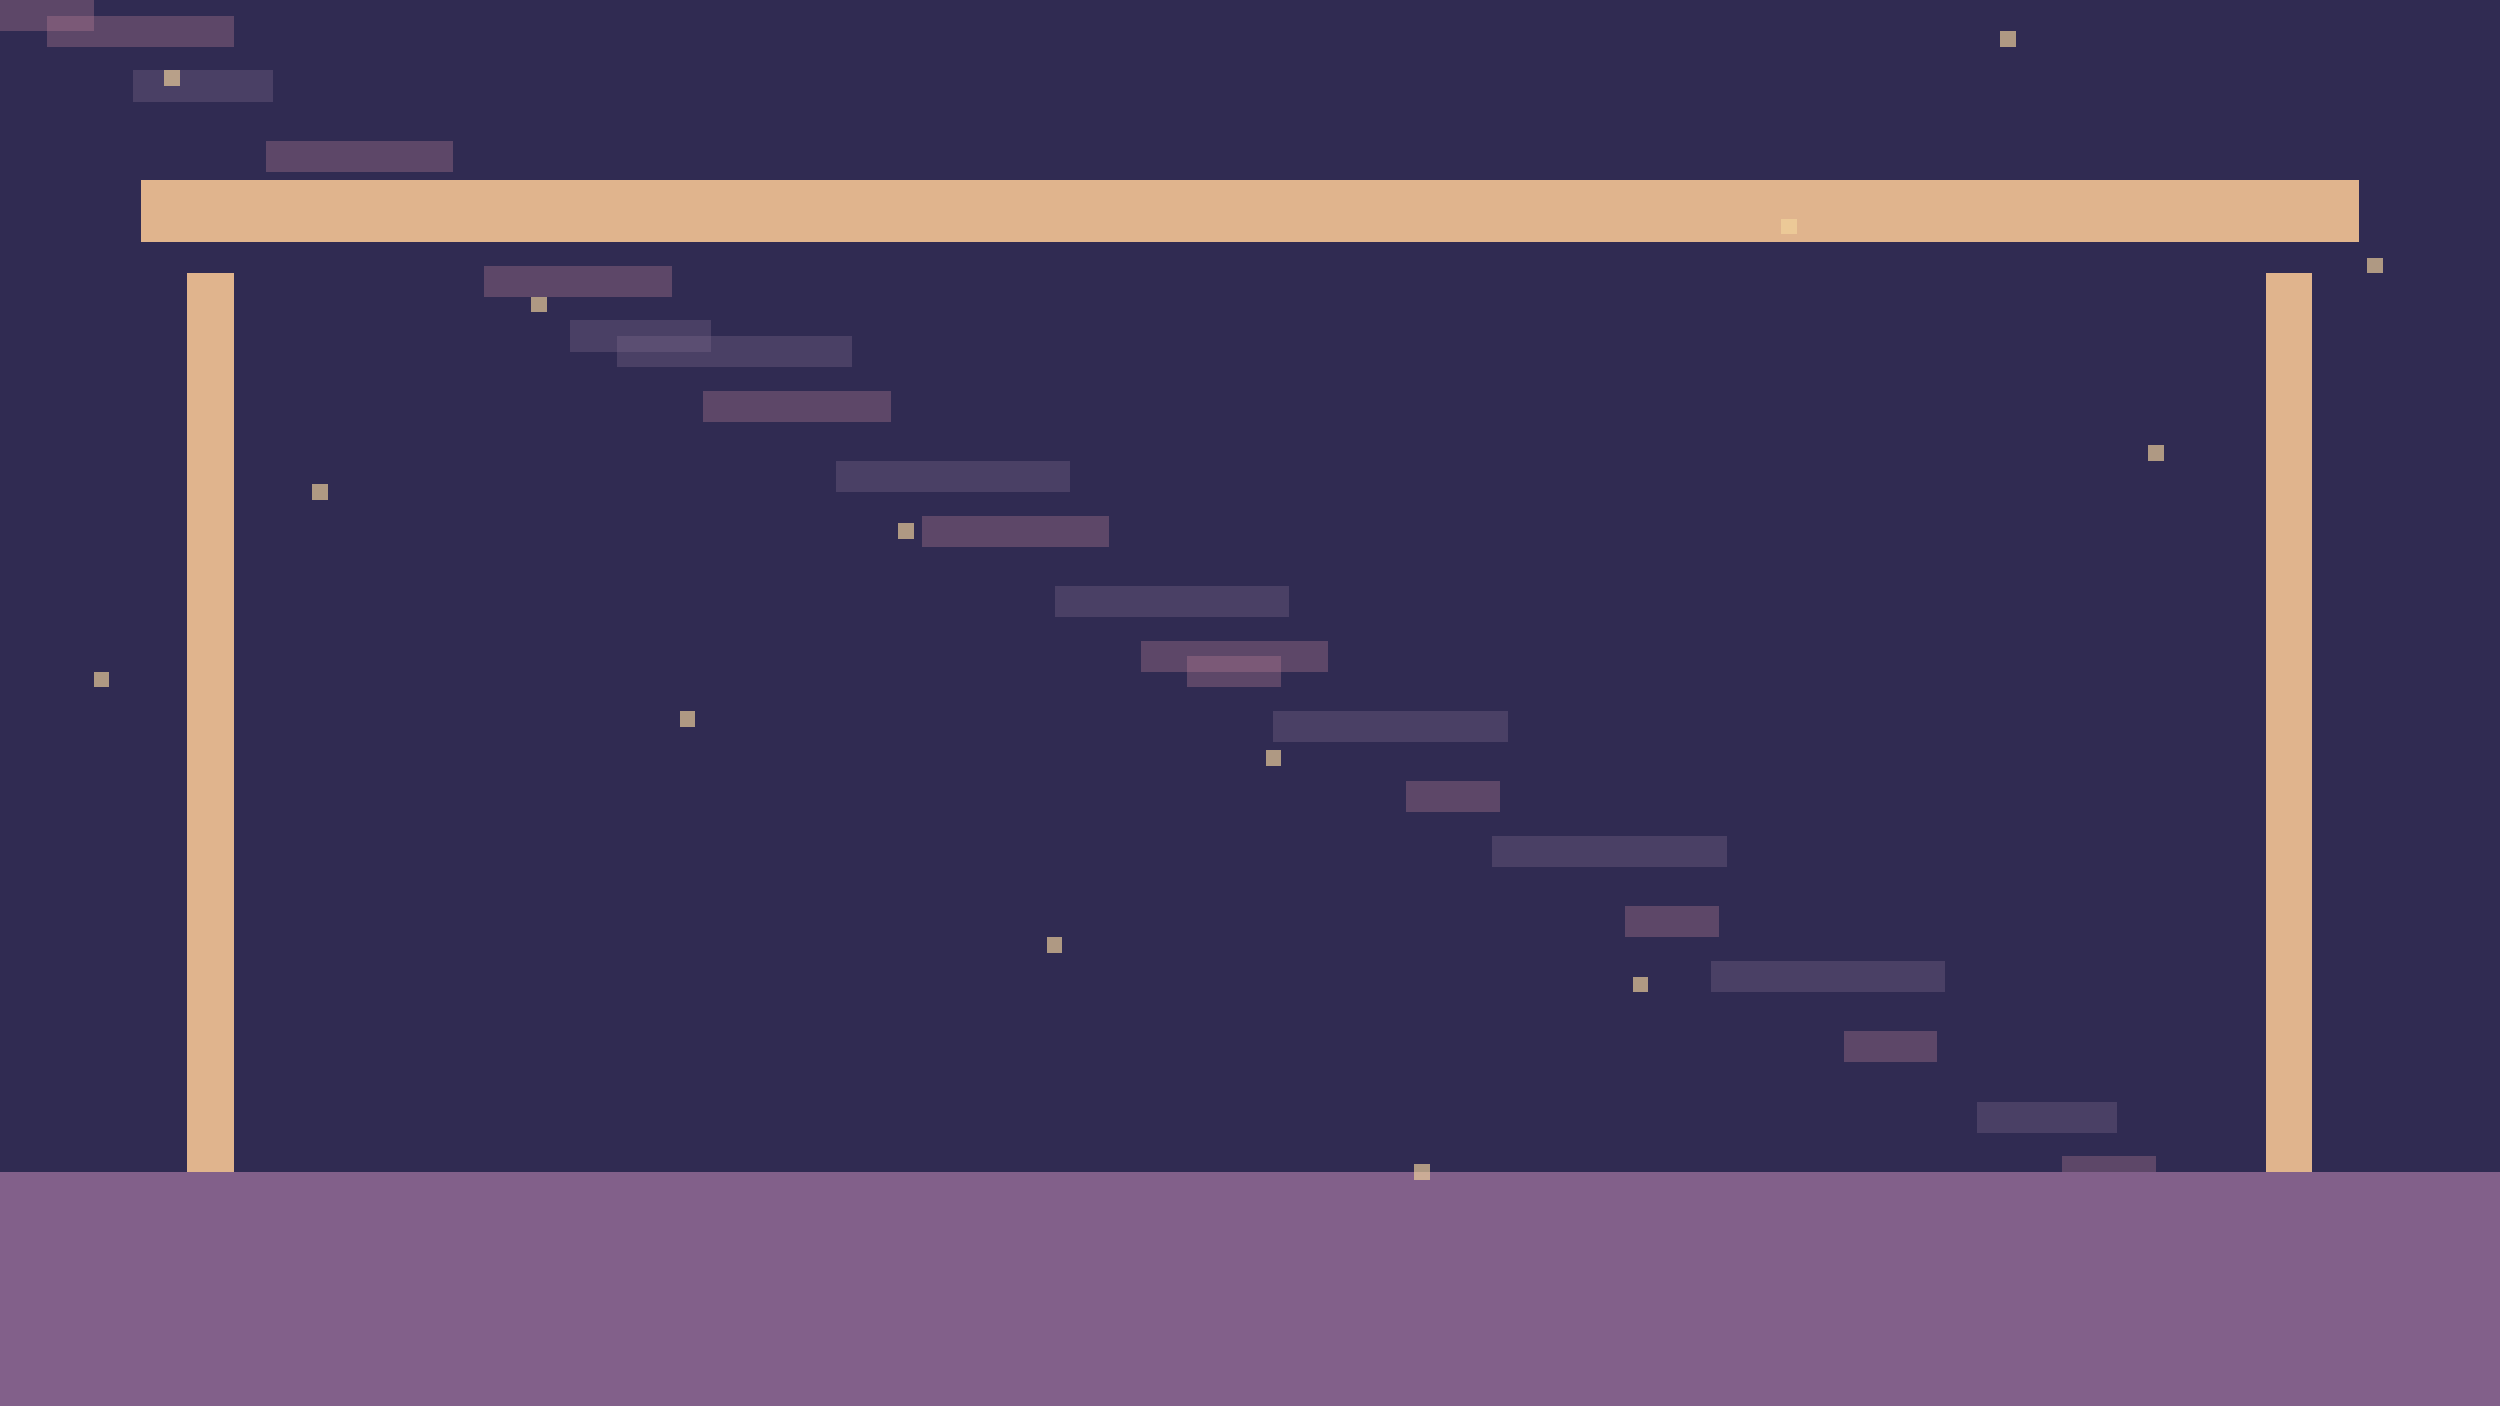
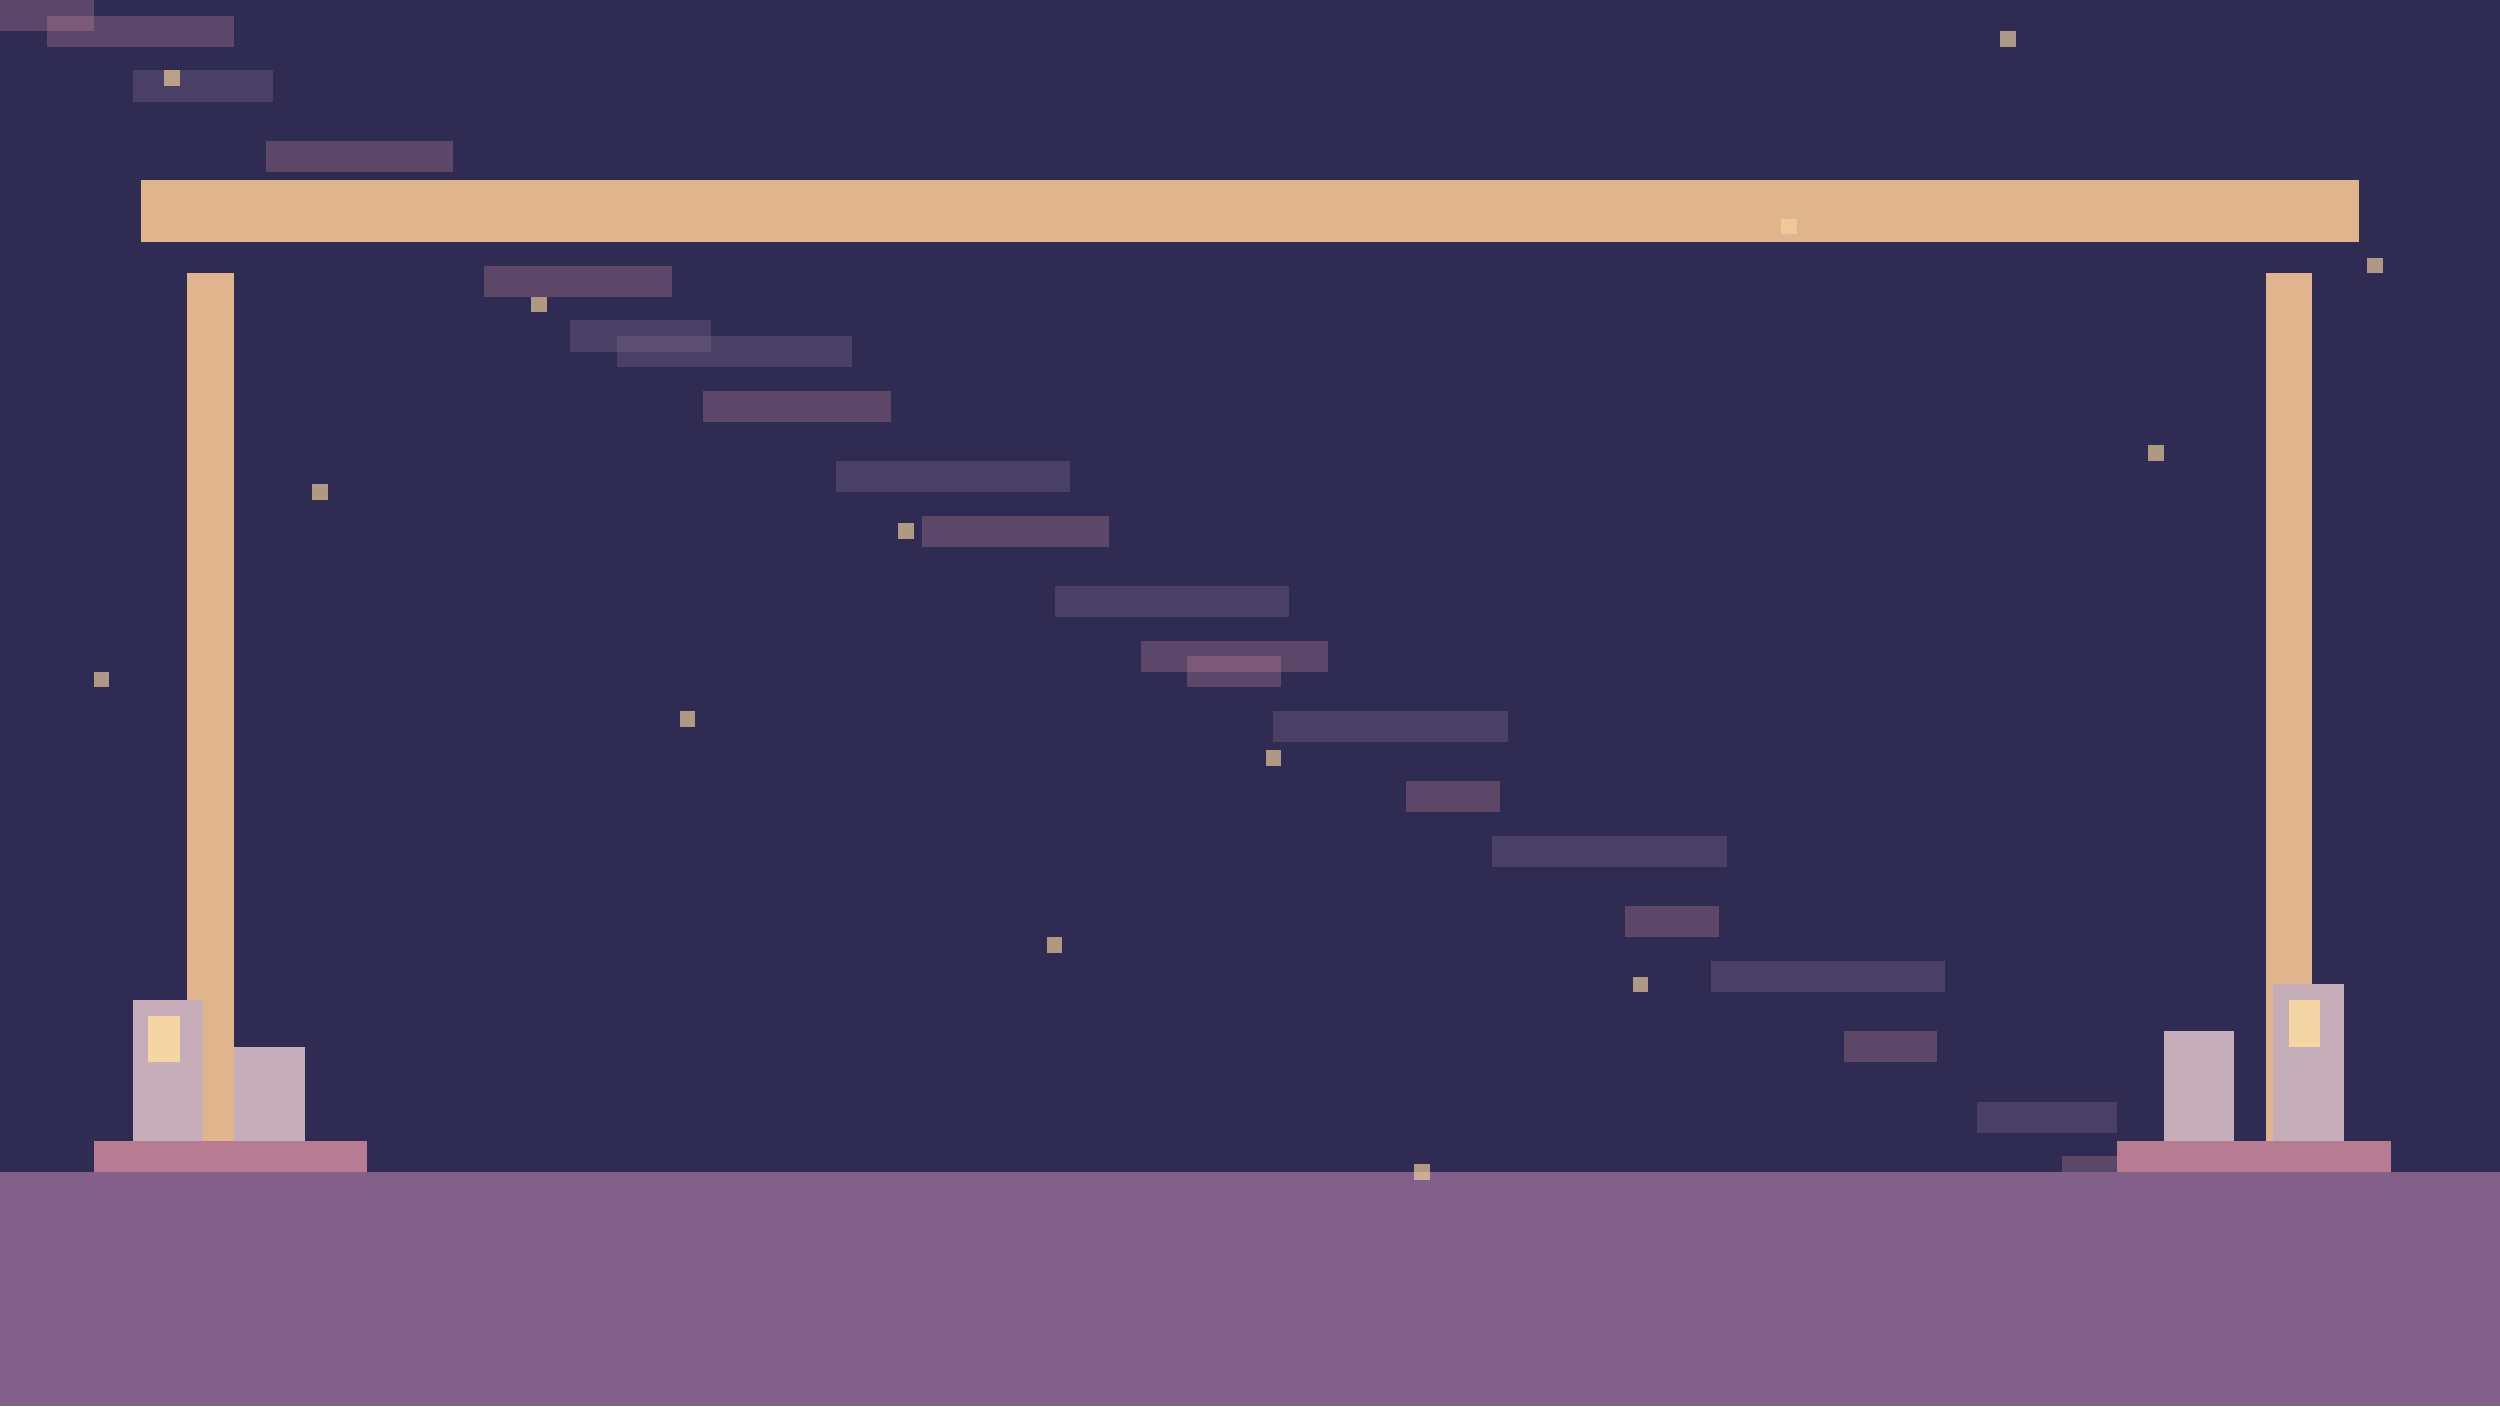
<svg xmlns="http://www.w3.org/2000/svg" viewBox="0 0 320 180" shape-rendering="crispEdges">
  <path fill="#302b52" d="M0 0h320v180H0z" />
  <path fill="#b17a91" opacity=".35" d="M0 0h12v4h-12z" />
  <path fill="#7c668a" opacity=".35" d="M73 41h18v4h-18z" />
  <path fill="#b17a91" opacity=".35" d="M146 82h24v4h-24z" />
  <path fill="#7c668a" opacity=".35" d="M219 123h30v4h-30z" />
  <path fill="#b17a91" opacity=".35" d="M292 164h12v4h-12z" />
  <path fill="#7c668a" opacity=".35" d="M45 25h18v4h-18z" />
  <path fill="#b17a91" opacity=".35" d="M118 66h24v4h-24z" />
  <path fill="#7c668a" opacity=".35" d="M191 107h30v4h-30z" />
  <path fill="#b17a91" opacity=".35" d="M264 148h12v4h-12z" />
  <path fill="#7c668a" opacity=".35" d="M17 9h18v4h-18z" />
  <path fill="#b17a91" opacity=".35" d="M90 50h24v4h-24z" />
  <path fill="#7c668a" opacity=".35" d="M163 91h30v4h-30z" />
  <path fill="#b17a91" opacity=".35" d="M236 132h12v4h-12z" />
  <path fill="#7c668a" opacity=".35" d="M309 173h18v4h-18z" />
  <path fill="#b17a91" opacity=".35" d="M62 34h24v4h-24z" />
  <path fill="#7c668a" opacity=".35" d="M135 75h30v4h-30z" />
  <path fill="#b17a91" opacity=".35" d="M208 116h12v4h-12z" />
  <path fill="#7c668a" opacity=".35" d="M281 157h18v4h-18z" />
  <path fill="#b17a91" opacity=".35" d="M34 18h24v4h-24z" />
  <path fill="#7c668a" opacity=".35" d="M107 59h30v4h-30z" />
  <path fill="#b17a91" opacity=".35" d="M180 100h12v4h-12z" />
  <path fill="#7c668a" opacity=".35" d="M253 141h18v4h-18z" />
  <path fill="#b17a91" opacity=".35" d="M6 2h24v4h-24z" />
  <path fill="#7c668a" opacity=".35" d="M79 43h30v4h-30z" />
  <path fill="#b17a91" opacity=".35" d="M152 84h12v4h-12z" />
  <path fill="#e0b48d" d="M18 23h284v8H18zM24 35h6v115h-6zm266 0h6v115h-6z" />
  <path fill="#82608a" d="M0 150h320v30H0z" />
  <path fill="#f2d49c" opacity=".65" d="M21 9h2v2h-2z" />
  <path fill="#f2d49c" opacity=".65" d="M68 38h2v2h-2z" />
  <path fill="#f2d49c" opacity=".65" d="M115 67h2v2h-2z" />
  <path fill="#f2d49c" opacity=".65" d="M162 96h2v2h-2z" />
  <path fill="#f2d49c" opacity=".65" d="M209 125h2v2h-2z" />
  <path fill="#f2d49c" opacity=".65" d="M256 4h2v2h-2z" />
  <path fill="#f2d49c" opacity=".65" d="M303 33h2v2h-2z" />
  <path fill="#f2d49c" opacity=".65" d="M40 62h2v2h-2z" />
  <path fill="#f2d49c" opacity=".65" d="M87 91h2v2h-2z" />
  <path fill="#f2d49c" opacity=".65" d="M134 120h2v2h-2z" />
  <path fill="#f2d49c" opacity=".65" d="M181 149h2v2h-2z" />
  <path fill="#f2d49c" opacity=".65" d="M228 28h2v2h-2z" />
  <path fill="#f2d49c" opacity=".65" d="M275 57h2v2h-2z" />
  <path fill="#f2d49c" opacity=".65" d="M12 86h2v2h-2z" />
+   <path d="M12 146h35v4H12zM271 146h35v4h-35z" fill="#b77c92" />
+   <path d="M17 128h9v18h-9zM30 134h9v12h-9zM277 132h9v14h-9zM291 126h9v20h-9z" fill="#c5adba" />
+   <path d="M19 130h4v6h-4zM293 128h4v6h-4z" fill="#f4d6a4" />
</svg>
